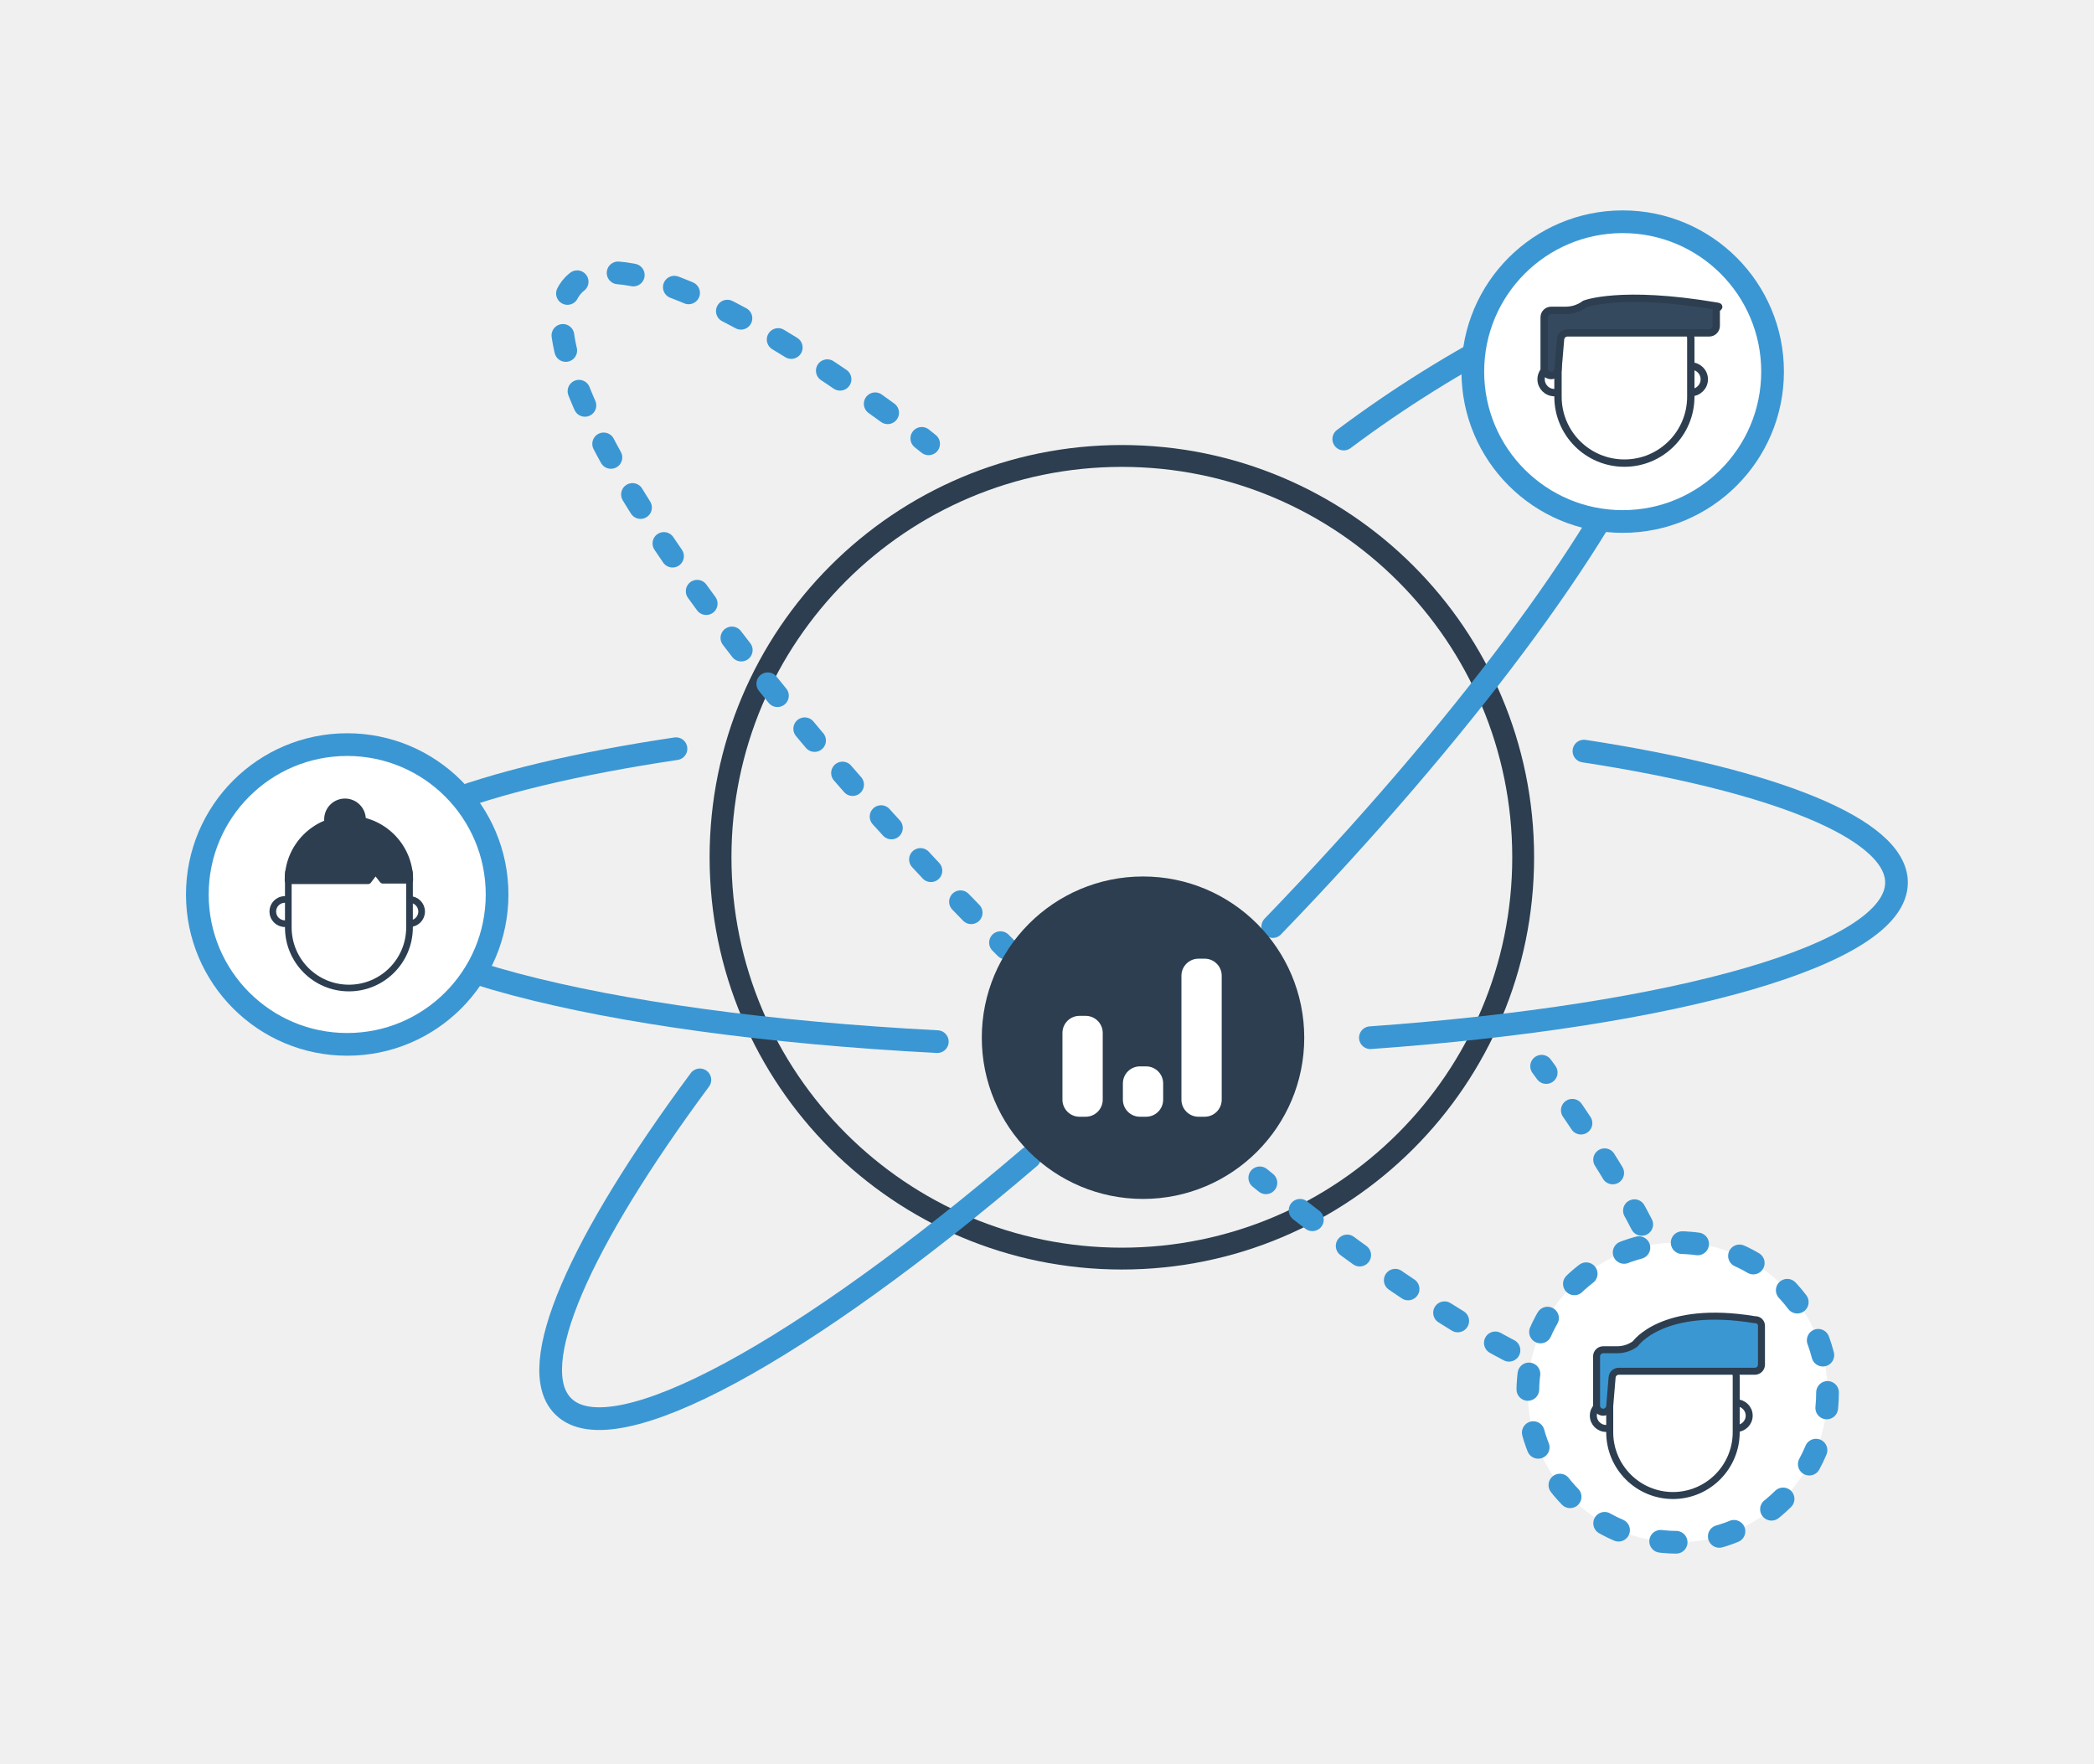
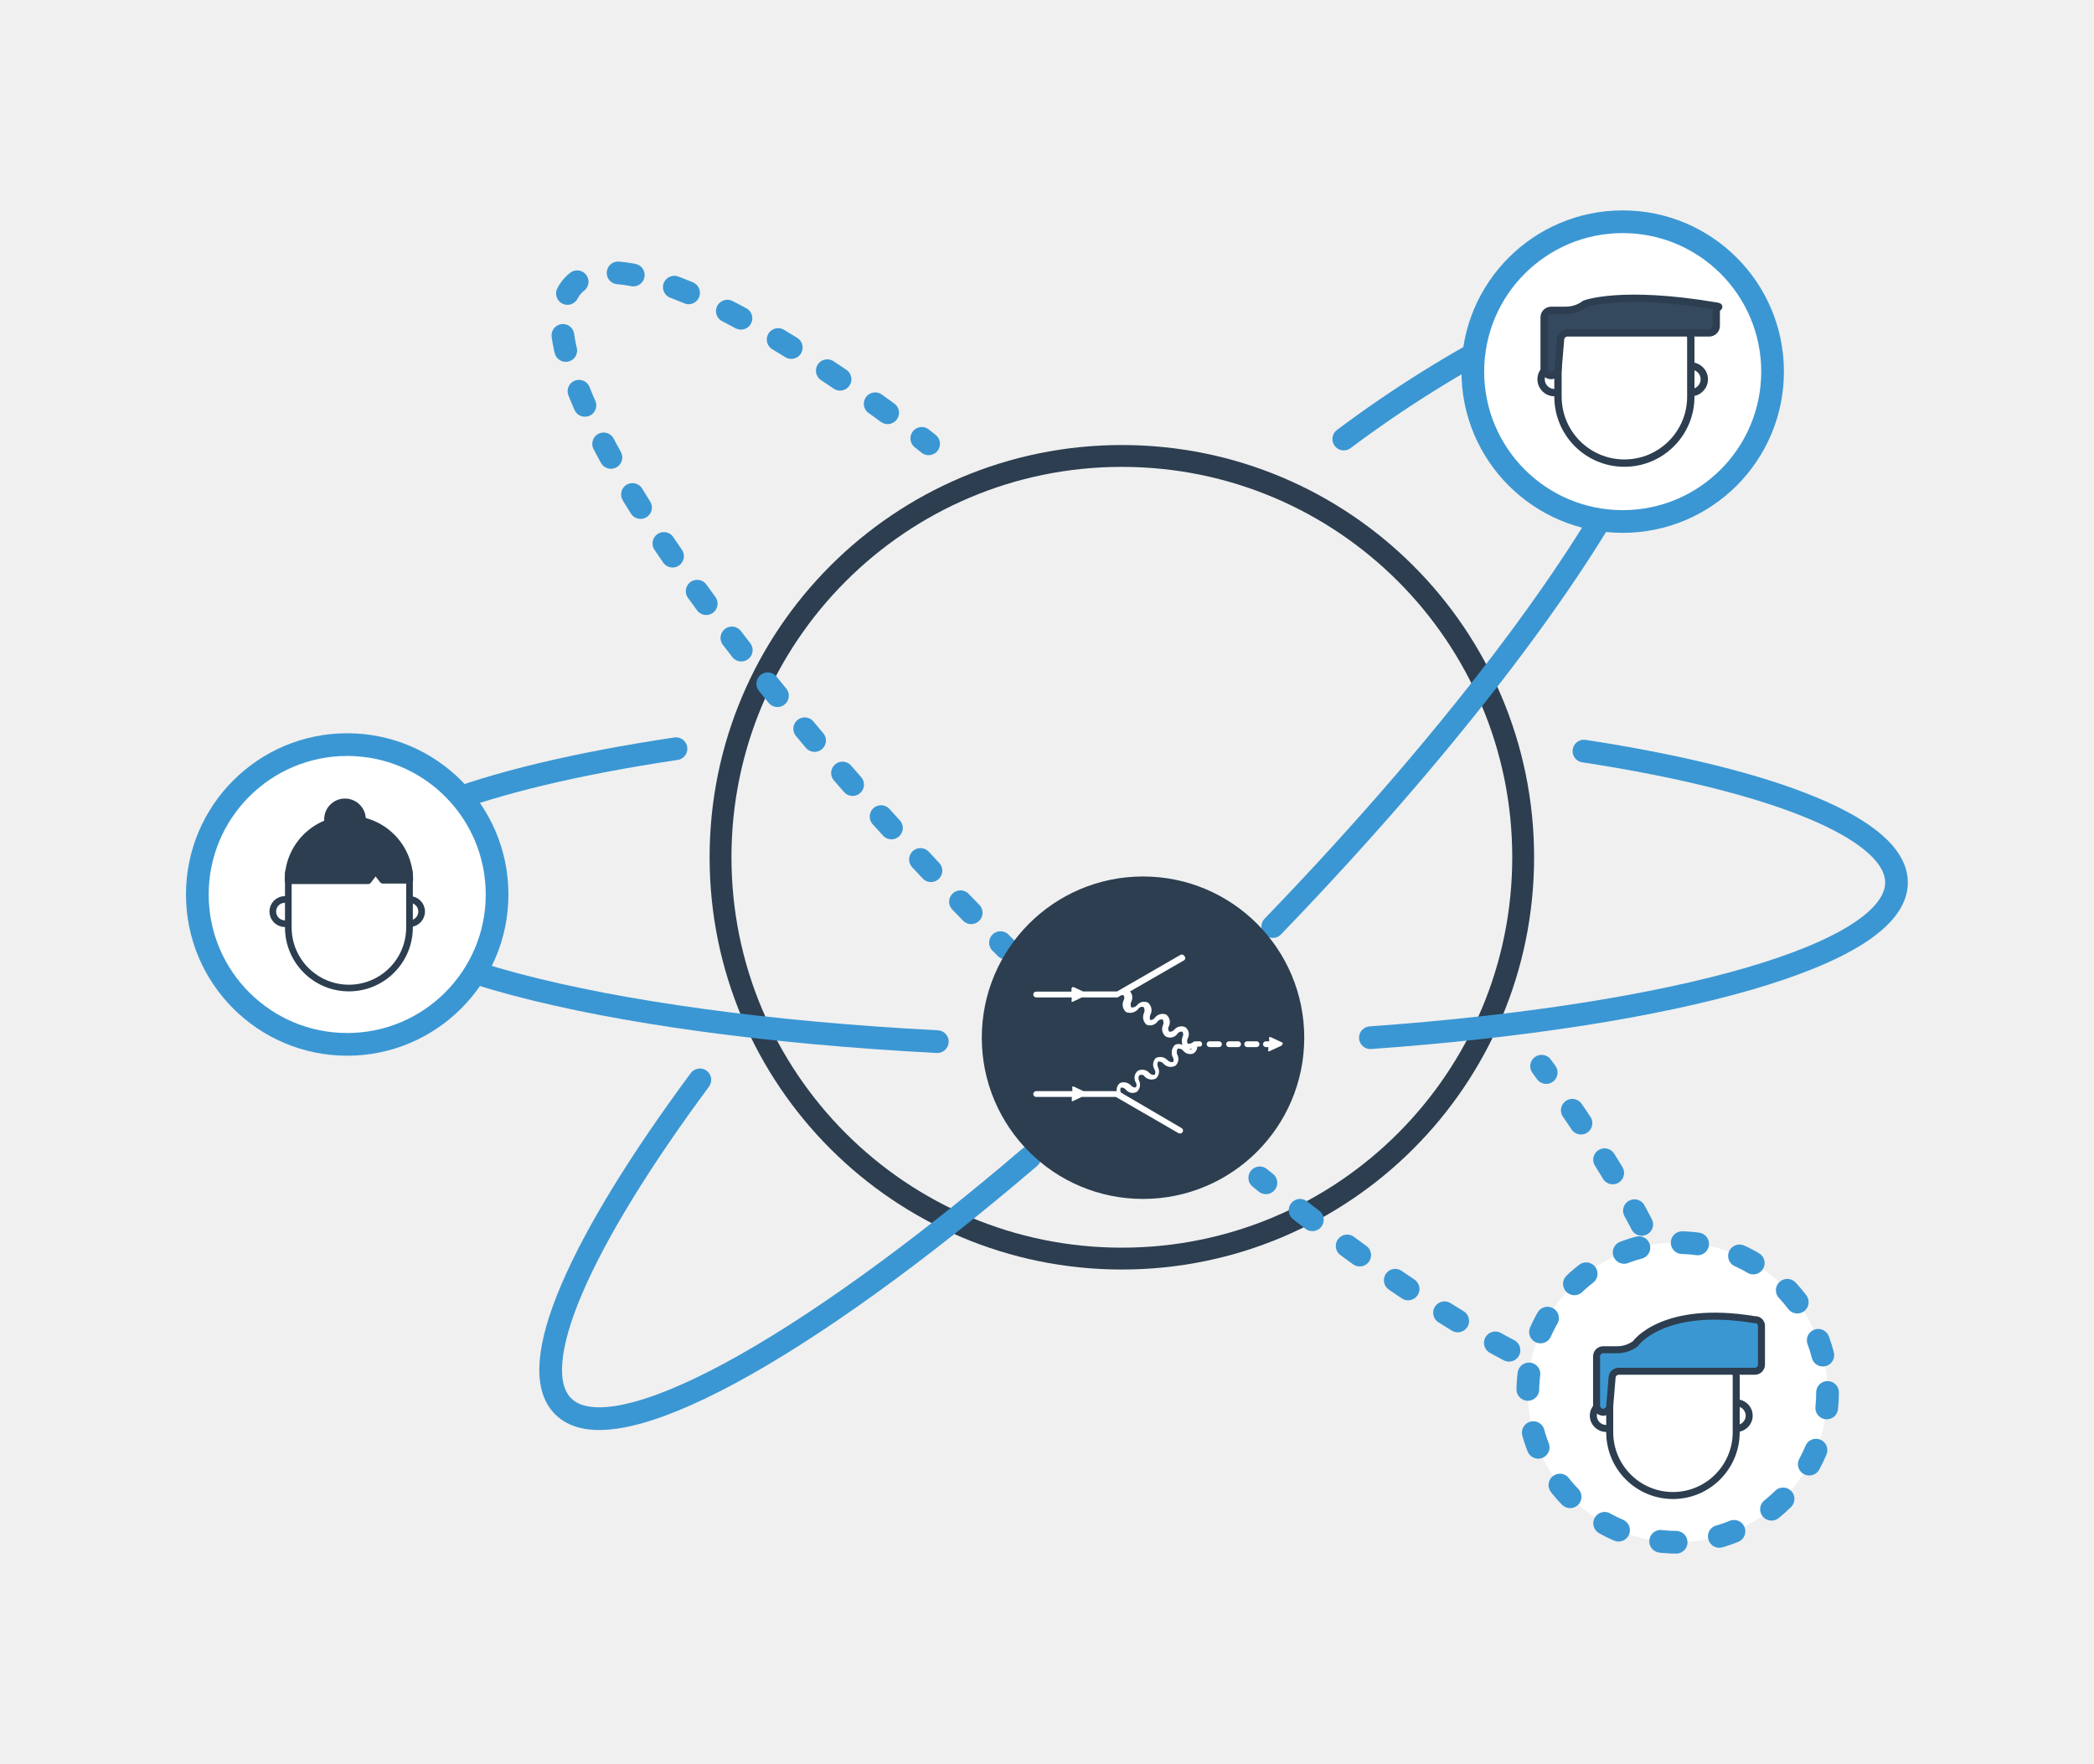
<svg xmlns="http://www.w3.org/2000/svg" id="Layer_1" data-name="Layer 1" viewBox="0 0 122.67 103.33">
  <defs>
-     <style>.cls-1,.cls-2,.cls-3,.cls-4{fill:none;}.cls-1,.cls-10,.cls-12,.cls-13,.cls-14,.cls-15,.cls-16,.cls-17,.cls-5,.cls-8,.cls-9{stroke:#2c3e50;}.cls-1,.cls-12,.cls-15,.cls-8{stroke-miterlimit:10;}.cls-1{stroke-width:1.28px;}.cls-11,.cls-2,.cls-3,.cls-4,.cls-6{stroke:#3b97d3;}.cls-10,.cls-11,.cls-13,.cls-14,.cls-16,.cls-17,.cls-2,.cls-3,.cls-4,.cls-5,.cls-6,.cls-9{stroke-linecap:round;stroke-linejoin:round;}.cls-11,.cls-2,.cls-3,.cls-4,.cls-5,.cls-6{stroke-width:1.33px;}.cls-3{stroke-dasharray:0.91 2.55;}.cls-4{stroke-dasharray:0.9 2.51;}.cls-14,.cls-5{fill:#2c3e50;}.cls-11,.cls-12,.cls-13,.cls-15,.cls-16,.cls-6,.cls-7,.cls-8,.cls-9{fill:#fff;}.cls-10,.cls-8,.cls-9{stroke-width:0.43px;}.cls-10{fill:#35495e;}.cls-11{stroke-dasharray:0.91 2.56;}.cls-12,.cls-13{stroke-width:0.39px;}.cls-14{stroke-width:0.42px;}.cls-15,.cls-16,.cls-17{stroke-width:0.41px;}.cls-17{fill:#3b97d2;}</style>
+     <style>.cls-1,.cls-2,.cls-3,.cls-4{fill:none;}.cls-1,.cls-11,.cls-12,.cls-13,.cls-14,.cls-15,.cls-16,.cls-5,.cls-7,.cls-8,.cls-9{stroke:#2c3e50;}.cls-1,.cls-11,.cls-14,.cls-7{stroke-miterlimit:10;}.cls-1{stroke-width:1.28px;}.cls-10,.cls-2,.cls-3,.cls-4,.cls-6{stroke:#3b97d3;}.cls-10,.cls-12,.cls-13,.cls-15,.cls-16,.cls-2,.cls-3,.cls-4,.cls-5,.cls-6,.cls-8,.cls-9{stroke-linecap:round;stroke-linejoin:round;}.cls-10,.cls-2,.cls-3,.cls-4,.cls-5,.cls-6{stroke-width:1.33px;}.cls-3{stroke-dasharray:0.91 2.55;}.cls-4{stroke-dasharray:0.9 2.51;}.cls-13,.cls-5{fill:#2c3e50;}.cls-10,.cls-11,.cls-12,.cls-14,.cls-15,.cls-17,.cls-6,.cls-7,.cls-8{fill:#fff;}.cls-7,.cls-8,.cls-9{stroke-width:0.43px;}.cls-9{fill:#35495e;}.cls-10{stroke-dasharray:0.91 2.56;}.cls-11,.cls-12{stroke-width:0.39px;}.cls-13{stroke-width:0.42px;}.cls-14,.cls-15,.cls-16{stroke-width:0.41px;}.cls-16{fill:#3b97d2;}</style>
  </defs>
  <circle class="cls-1" cx="65.72" cy="50.22" r="23.51" />
  <path class="cls-2" d="M88.86,19.39a70.52,70.52,0,0,0-10.14,6.33" />
  <path class="cls-2" d="M74.56,54.28C85.63,42.81,93.8,31.77,96.68,24.82" />
  <path class="cls-2" d="M41,63.26c-7,9.45-10.34,16.84-8,19.13,2.92,2.92,14.13-3.31,27.32-14.59" />
  <path class="cls-2" d="M80.28,60.79c17.92-1.28,30.82-4.87,30.82-9.09,0-3.15-7.2-6-18.31-7.7" />
  <path class="cls-2" d="M39.6,43.86C28,45.59,20.34,48.46,20.34,51.7c0,4.51,14.73,8.29,34.57,9.32" />
  <path class="cls-2" d="M73.8,69l0.36,0.29" />
  <path class="cls-3" d="M76.16,70.9c10.64,8.28,19.16,12.45,21.65,10,2.11-2.11-.57-8.57-6.49-17" />
  <path class="cls-2" d="M90.58,62.83l-0.27-.37" />
  <path class="cls-2" d="M54.4,26L54,25.68" />
  <path class="cls-4" d="M52,24.18c-9.09-6.62-16.16-9.73-18.39-7.5C30,20.34,40.71,37,57.73,54.33" />
  <path class="cls-2" d="M58.61,55.22l0.32,0.32" />
  <circle class="cls-5" cx="66.96" cy="60.79" r="8.78" />
  <circle class="cls-6" cx="95.06" cy="21.77" r="8.78" />
-   <rect class="cls-7" x="62.24" y="59.51" width="2.36" height="5.91" rx="1" ry="1" />
-   <rect class="cls-7" x="65.78" y="62.47" width="2.36" height="2.95" rx="1" ry="1" />
-   <rect class="cls-7" x="69.21" y="56.16" width="2.36" height="9.26" rx="1" ry="1" />
-   <circle class="cls-8" cx="99.06" cy="22.22" r="0.78" />
-   <circle class="cls-8" cx="91.06" cy="22.22" r="0.78" />
-   <path class="cls-9" d="M91.93,19.17H98.4a0.65,0.65,0,0,1,.65.65v3.42a3.89,3.89,0,0,1-3.89,3.89h0a3.89,3.89,0,0,1-3.89-3.89V19.82A0.65,0.65,0,0,1,91.93,19.17Z" />
-   <path class="cls-10" d="M90.87,22h0a0.41,0.41,0,0,1-.41-0.41v-3a0.41,0.41,0,0,1,.41-0.41h0.86a1.87,1.87,0,0,0,1.11-.37s2.08-.83,7.7.12c0.33,0.05,0,.06,0,0.28v0.88a0.41,0.41,0,0,1-.41.41H91.83a0.41,0.41,0,0,0-.41.37l-0.15,1.78A0.41,0.41,0,0,1,90.87,22Z" />
+   <circle class="cls-7" cx="99.06" cy="22.22" r="0.78" />
+   <circle class="cls-7" cx="91.06" cy="22.22" r="0.78" />
+   <path class="cls-8" d="M91.93,19.17H98.4a0.65,0.65,0,0,1,.65.65v3.42a3.89,3.89,0,0,1-3.89,3.89h0a3.89,3.89,0,0,1-3.89-3.89V19.82a0.65,0.65,0,0,1,.65-0.65Z" />
+   <path class="cls-9" d="M90.87,22h0a0.41,0.41,0,0,1-.41-0.41v-3a0.41,0.41,0,0,1,.41-0.41h0.86a1.87,1.87,0,0,0,1.11-.37s2.08-.83,7.7.12c0.33,0.05,0,.06,0,0.28v0.88a0.41,0.41,0,0,1-.41.41H91.83a0.41,0.41,0,0,0-.41.37l-0.15,1.78A0.41,0.41,0,0,1,90.87,22Z" />
  <circle class="cls-6" cx="20.34" cy="52.4" r="8.78" />
-   <circle class="cls-11" cx="98.28" cy="81.57" r="8.78" />
-   <circle class="cls-12" cx="23.99" cy="53.4" r="0.71" />
-   <circle class="cls-12" cx="16.69" cy="53.4" r="0.71" />
-   <path class="cls-13" d="M17.48,50.61h5.91a0.6,0.6,0,0,1,.6.6v3.12a3.55,3.55,0,0,1-3.55,3.55h0a3.55,3.55,0,0,1-3.55-3.55V51.21a0.6,0.6,0,0,1,.6-0.6Z" />
-   <circle class="cls-14" cx="20.21" cy="48" r="1.01" />
-   <path class="cls-14" d="M16.89,51.55a3.55,3.55,0,1,1,7.1,0H22.43L22,51l-0.44.58H16.89Z" />
-   <circle class="cls-15" cx="101.72" cy="82.93" r="0.75" />
-   <circle class="cls-15" cx="94.09" cy="82.93" r="0.75" />
-   <path class="cls-16" d="M94.92,80h6.17a0.62,0.62,0,0,1,.62.62V83.9A3.71,3.71,0,0,1,98,87.61h0A3.71,3.71,0,0,1,94.3,83.9V80.64A0.62,0.62,0,0,1,94.92,80Z" />
-   <path class="cls-17" d="M93.92,82.73h0a0.39,0.39,0,0,1-.39-0.39V79.46a0.39,0.39,0,0,1,.39-0.39h0.82a1.78,1.78,0,0,0,1.06-.35s1.6-2.31,7-1.41a0.36,0.36,0,0,1,.39.39v2.24a0.39,0.39,0,0,1-.39.39H94.83a0.39,0.39,0,0,0-.39.36L94.3,82.37A0.39,0.39,0,0,1,93.92,82.73Z" />
+   <circle class="cls-10" cx="98.28" cy="81.57" r="8.78" />
+   <circle class="cls-11" cx="23.99" cy="53.4" r="0.71" />
+   <circle class="cls-11" cx="16.69" cy="53.4" r="0.71" />
+   <path class="cls-12" d="M17.48,50.61h5.91a0.6,0.6,0,0,1,.6.6v3.12a3.55,3.55,0,0,1-3.55,3.55h0a3.55,3.55,0,0,1-3.55-3.55V51.21A0.6,0.6,0,0,1,17.48,50.61Z" />
+   <circle class="cls-13" cx="20.21" cy="48" r="1.01" />
+   <path class="cls-13" d="M16.89,51.55a3.55,3.55,0,1,1,7.1,0H22.43L22,51l-0.44.58H16.89Z" />
+   <circle class="cls-14" cx="101.72" cy="82.93" r="0.75" />
+   <circle class="cls-14" cx="94.09" cy="82.93" r="0.75" />
+   <path class="cls-15" d="M94.92,80h6.17a0.62,0.62,0,0,1,.62.62V83.9A3.71,3.71,0,0,1,98,87.61h0A3.71,3.71,0,0,1,94.3,83.9V80.64A0.62,0.62,0,0,1,94.92,80Z" />
+   <path class="cls-16" d="M93.92,82.73h0a0.39,0.39,0,0,1-.39-0.39V79.46a0.39,0.39,0,0,1,.39-0.39h0.82a1.78,1.78,0,0,0,1.06-.35s1.6-2.31,7-1.41a0.36,0.36,0,0,1,.39.39v2.24a0.39,0.39,0,0,1-.39.39H94.83a0.39,0.39,0,0,0-.39.36L94.3,82.37A0.39,0.39,0,0,1,93.92,82.73Z" />
+   <path class="cls-17" d="M70.31,61H70a0.17,0.17,0,0,0-.12.06,0.4,0.4,0,0,1-.3.08,0.34,0.34,0,0,1,0-.31,0.51,0.51,0,0,0-.13-0.65,0.54,0.54,0,0,0-.64.12,0.35,0.35,0,0,1-.31.14,0.27,0.27,0,0,1-.05-0.27,0.57,0.57,0,0,0-.12-0.73,0.56,0.56,0,0,0-.65.15,0.38,0.38,0,0,1-.29.17,0.36,0.36,0,0,1,0-.31,0.57,0.57,0,0,0-.15-0.72,0.53,0.53,0,0,0-.6.12,0.4,0.4,0,0,1-.36.17,0.35,0.35,0,0,1,0-.35,0.54,0.54,0,0,0-.08-0.59l3.19-1.84A0.17,0.17,0,0,0,69.38,56a0.17,0.17,0,0,0-.23-0.06l-3.71,2.14h-2l-0.53-.25a0.1,0.1,0,0,0-.14.09v0.17H60.7a0.17,0.17,0,0,0,0,.34h2.08v0.17a0.1,0.1,0,0,0,0,.09l0.05,0h0l0.55-.26h2.09l0.2-.12a0.22,0.22,0,0,1,.16,0,0.31,0.31,0,0,1,0,.28,0.57,0.57,0,0,0,.14.7,0.62,0.62,0,0,0,.73-0.21A0.25,0.25,0,0,1,67,59a0.39,0.39,0,0,1,0,.38,0.58,0.58,0,0,0,.17.65,0.54,0.54,0,0,0,.65-0.2,0.31,0.31,0,0,1,.29-0.11,0.39,0.39,0,0,1,0,.38,0.56,0.56,0,0,0,.18.62A0.54,0.54,0,0,0,69,60.53a0.27,0.27,0,0,1,.27-0.09,0.3,0.3,0,0,1,0,.31,0.76,0.76,0,0,0,0,.47,0.44,0.44,0,0,0-.45,0,0.63,0.63,0,0,0-.1.75,0.25,0.25,0,0,1,0,.25,0.39,0.39,0,0,1-.35-0.14,0.58,0.58,0,0,0-.66-0.1,0.54,0.54,0,0,0-.07.68,0.31,0.31,0,0,1,0,.31,0.39,0.39,0,0,1-.35-0.16,0.56,0.56,0,0,0-.64-0.08,0.54,0.54,0,0,0-.11.69,0.26,0.26,0,0,1,0,.28,0.29,0.29,0,0,1-.28-0.11,0.59,0.59,0,0,0-.64-0.15,0.5,0.5,0,0,0-.2.48H63.47l-0.55-.26a0.1,0.1,0,0,0-.1,0,0.1,0.1,0,0,0,0,.09v0.17H60.7a0.17,0.17,0,0,0,0,.34h2.09v0.17a0.1,0.1,0,0,0,0,.08l0.05,0h0l0.53-.25h2l3.7,2.14,0.08,0a0.17,0.17,0,0,0,.08-0.31L65.66,64a0.38,0.38,0,0,1,0-.29,0.34,0.34,0,0,1,.29.12,0.51,0.51,0,0,0,.65.13,0.55,0.55,0,0,0,.14-0.63,0.34,0.34,0,0,1,0-.34A0.27,0.27,0,0,1,67,63a0.57,0.57,0,0,0,.72.18,0.56,0.56,0,0,0,.12-0.66,0.38,0.38,0,0,1,0-.33,0.35,0.35,0,0,1,.3.1,0.57,0.57,0,0,0,.72.14,0.53,0.53,0,0,0,.13-0.6,0.4,0.4,0,0,1,0-.4,0.35,0.35,0,0,1,.33.13,0.53,0.53,0,0,0,.58.16,0.48,0.48,0,0,0,.24-0.41h0.19A0.17,0.17,0,0,0,70.31,61Zm-0.51.42a0.13,0.13,0,0,1,0,.05,0.17,0.17,0,0,1-.12,0Z" />
+   <path class="cls-17" d="M71.41,61H70.86a0.17,0.17,0,1,0,0,.34h0.55A0.17,0.17,0,0,0,71.41,61Z" />
+   <path class="cls-17" d="M73.61,61H73.06a0.17,0.17,0,0,0,0,.34h0.55A0.17,0.17,0,0,0,73.61,61Z" />
+   <path class="cls-17" d="M72.51,61H72a0.17,0.17,0,0,0,0,.34h0.55A0.17,0.17,0,0,0,72.51,61Z" />
+   <path class="cls-17" d="M75.15,61.09l-0.7-.33a0.1,0.1,0,0,0-.1,0,0.1,0.1,0,0,0,0,.08V61H74.16a0.17,0.17,0,0,0,0,.34H74.3v0.16a0.1,0.1,0,0,0,0,.09l0.05,0h0l0.71-.33a0.1,0.1,0,0,0,.06-0.09A0.1,0.1,0,0,0,75.15,61.09Z" />
</svg>
